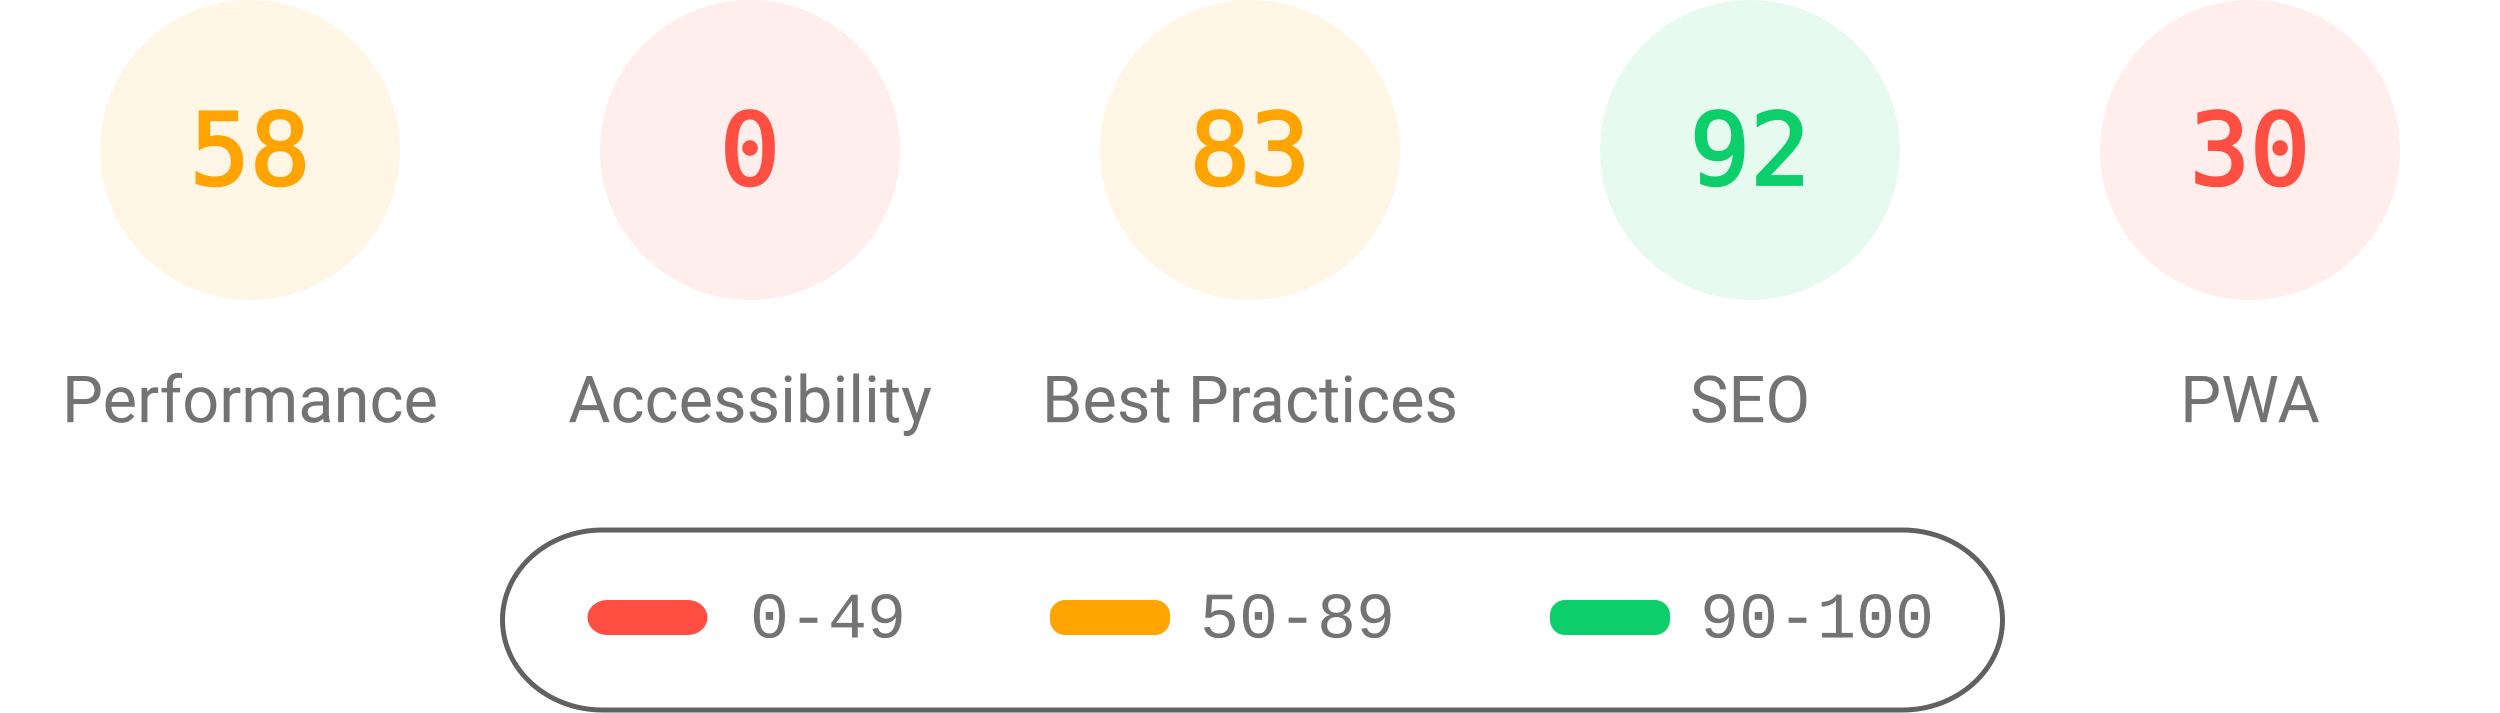
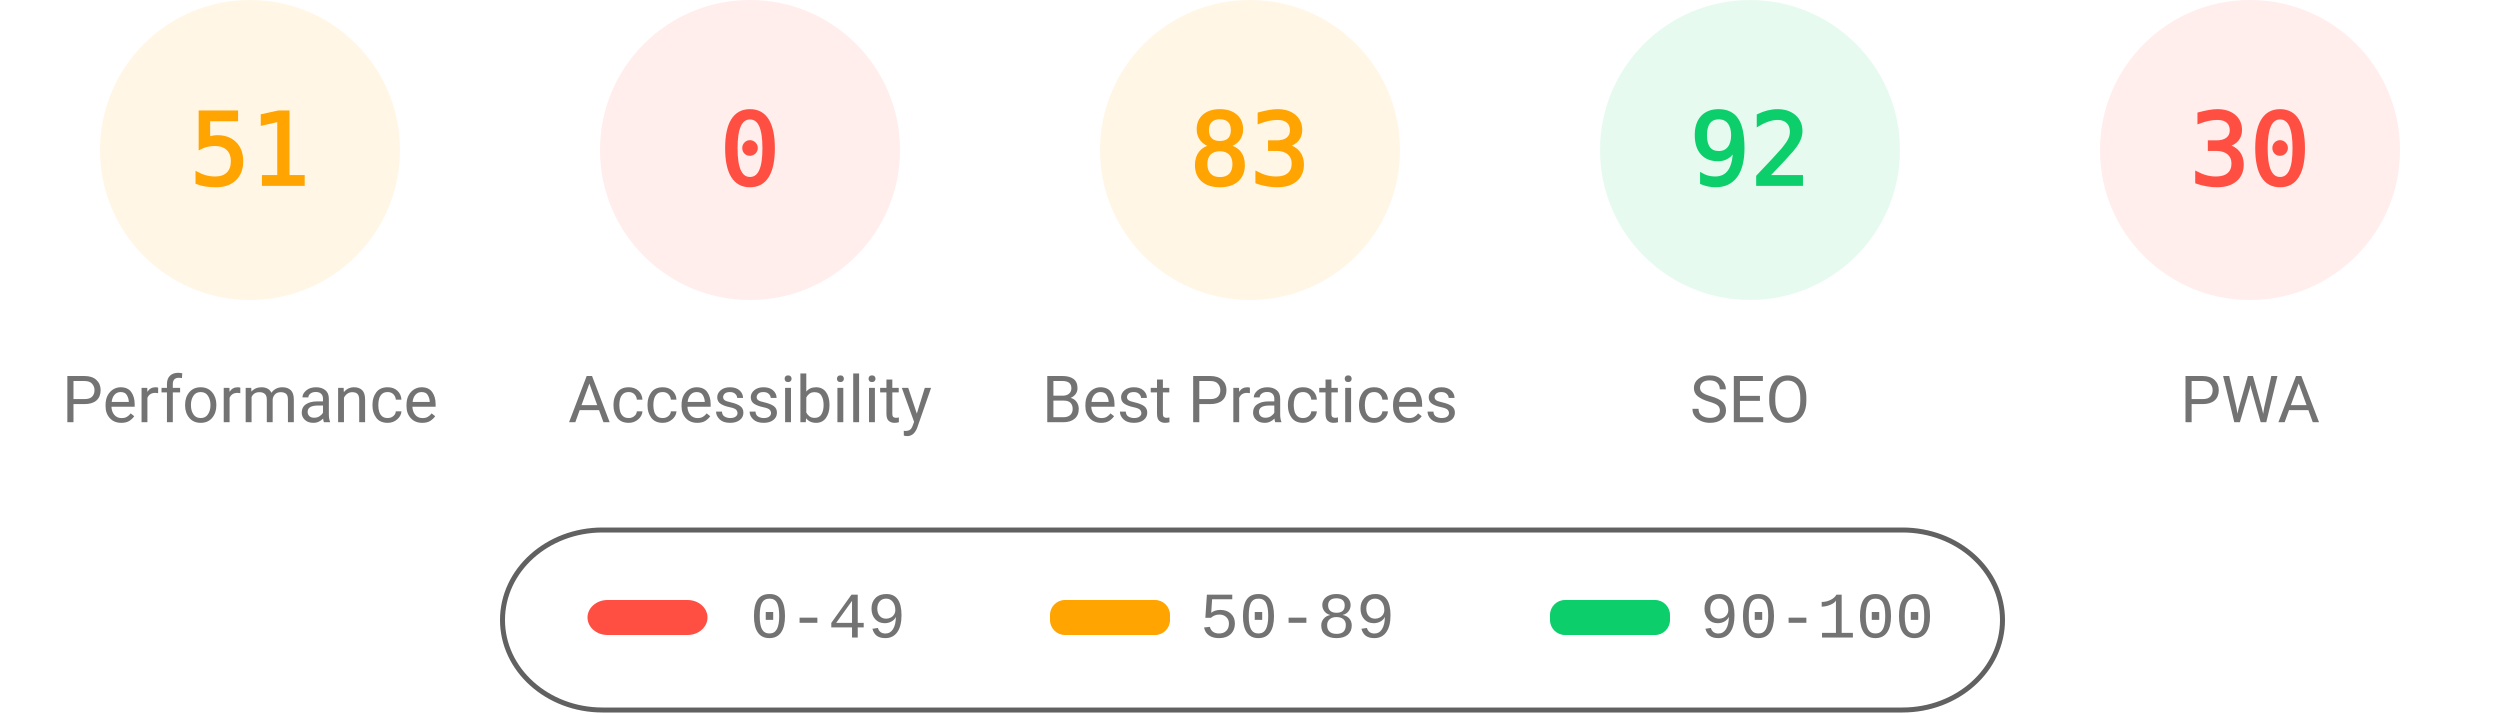
<svg xmlns="http://www.w3.org/2000/svg" fill="none" width="1000" height="285">
  <style>.gauge-base{opacity:.1}.gauge-arc{fill:none;animation-delay:250ms;stroke-linecap:round;transform:rotate(-90deg);transform-origin:100px 60px;animation:load-gauge 1s ease forwards}.guage-text{font-size:40px;font-family:monospace;text-align:center}.guage-red{color:#ff4e42;fill:#ff4e42;stroke:#ff4e42}.guage-orange{color:#ffa400;fill:#ffa400;stroke:#ffa400}.guage-green{color:#0cce6b;fill:#0cce6b;stroke:#0cce6b}.guage-undefined{color:#5c5c5c;fill:#5c5c5c;stroke:#5c5c5c}.guage-title{color:#737373;fill:#737373;stroke:none;font-size:26px;line-height:26px;font-family:Roboto,Halvetica,Arial,sans-serif}@keyframes load-gauge{from{stroke-dasharray:0 352.858}}</style>
  <svg class="guage-div guage-perf guage-orange" viewBox="0 0 200 200" width="200" height="200">
    <circle class="gauge-base" r="56" cx="100" cy="60" stroke-width="8" />
-     <circle class="gauge-arc guage-arc-1" r="56" cx="100" cy="60" stroke-width="8" style="stroke-dasharray:204.078,351.858" />
-     <text class="guage-text" x="100" y="60" alignment-baseline="central" dominant-baseline="central" text-anchor="middle">58</text>
+     <circle class="gauge-arc guage-arc-1" r="56" cx="100" cy="60" stroke-width="8" style="stroke-dasharray:179.448,351.858" />
+     <text class="guage-text" x="100" y="60" alignment-baseline="central" dominant-baseline="central" text-anchor="middle">51</text>
    <text class="guage-title" x="100" y="160" alignment-baseline="central" dominant-baseline="central" text-anchor="middle">Performance</text>
  </svg>
  <svg class="guage-div guage-acc guage-red" viewBox="0 0 200 200" width="200" height="200" x="200">
    <circle class="gauge-base" r="56" cx="100" cy="60" stroke-width="8" />
    <circle class="gauge-arc guage-arc-2" r="56" cx="100" cy="60" stroke-width="8" style="stroke-dasharray:0,351.858" />
    <text class="guage-text" x="100" y="60" alignment-baseline="central" dominant-baseline="central" text-anchor="middle">0</text>
    <text class="guage-title" x="100" y="160" alignment-baseline="central" dominant-baseline="central" text-anchor="middle">Accessibility</text>
  </svg>
  <svg class="guage-div guage-best guage-orange" viewBox="0 0 200 200" width="200" height="200" x="400">
    <circle class="gauge-base" r="56" cx="100" cy="60" stroke-width="8" />
    <circle class="gauge-arc guage-arc-3" r="56" cx="100" cy="60" stroke-width="8" style="stroke-dasharray:292.042,351.858" />
    <text class="guage-text" x="100" y="60" alignment-baseline="central" dominant-baseline="central" text-anchor="middle">83</text>
    <text class="guage-title" x="100" y="160" alignment-baseline="central" dominant-baseline="central" text-anchor="middle">Best Practices</text>
  </svg>
  <svg class="guage-div guage-seo guage-green" viewBox="0 0 200 200" width="200" height="200" x="600">
    <circle class="gauge-base" r="56" cx="100" cy="60" stroke-width="8" />
    <circle class="gauge-arc guage-arc-4" r="56" cx="100" cy="60" stroke-width="8" style="stroke-dasharray:323.709,351.858" />
    <text class="guage-text" x="100" y="60" alignment-baseline="central" dominant-baseline="central" text-anchor="middle">92</text>
    <text class="guage-title" x="100" y="160" alignment-baseline="central" dominant-baseline="central" text-anchor="middle">SEO</text>
  </svg>
  <svg class="guage-div guage-pwa guage-red" viewBox="0 0 200 200" width="200" height="200" x="800">
    <circle class="gauge-base" r="56" cx="100" cy="60" stroke-width="8" />
    <circle class="gauge-arc guage-arc-4" r="56" cx="100" cy="60" stroke-width="8" style="stroke-dasharray:105.557,351.858" />
    <text class="guage-text" x="100" y="60" alignment-baseline="central" dominant-baseline="central" text-anchor="middle">30</text>
    <text class="guage-title" x="100" y="160" alignment-baseline="central" dominant-baseline="central" text-anchor="middle">PWA</text>
  </svg>
  <svg width="604" height="76" x="200" y="210">
    <path fill="none" id="canvas_background" d="M-1-1h604v80H-1z" />
    <rect fill-opacity="0" stroke="#616161" stroke-width="2" rx="40" id="svg_2" height="72" width="600" y="2" x="1" fill="#000" />
    <rect stroke="#000" rx="8" id="svg_3" height="14" width="48" y="30" x="35" stroke-opacity="null" stroke-width="0" fill="#ff4e42" />
    <rect stroke="#000" rx="6" id="svg_4" height="14" width="48" y="30" x="220" stroke-opacity="null" stroke-width="0" fill="#ffa400" />
    <rect stroke="#000" rx="6" id="svg_5" height="14" width="48" y="30" x="420" stroke-opacity="null" stroke-width="0" fill="#0cce6b" />
    <text xml:space="preserve" text-anchor="start" font-family="'Courier New', Courier, monospace" font-size="26" id="svg_6" y="45" x="100" stroke-opacity="null" stroke-width="0" stroke="#000" fill="#737373">0-49</text>
    <text xml:space="preserve" text-anchor="start" font-family="'Courier New', Courier, monospace" font-size="26" id="svg_7" y="45" x="280" stroke-opacity="null" stroke-width="0" stroke="#000" fill="#737373">50-89</text>
    <text xml:space="preserve" text-anchor="start" font-family="'Courier New', Courier, monospace" font-size="26" id="svg_8" y="45" x="480" stroke-opacity="null" stroke-width="0" stroke="#000" fill="#737373">90-100</text>
  </svg>
</svg>
